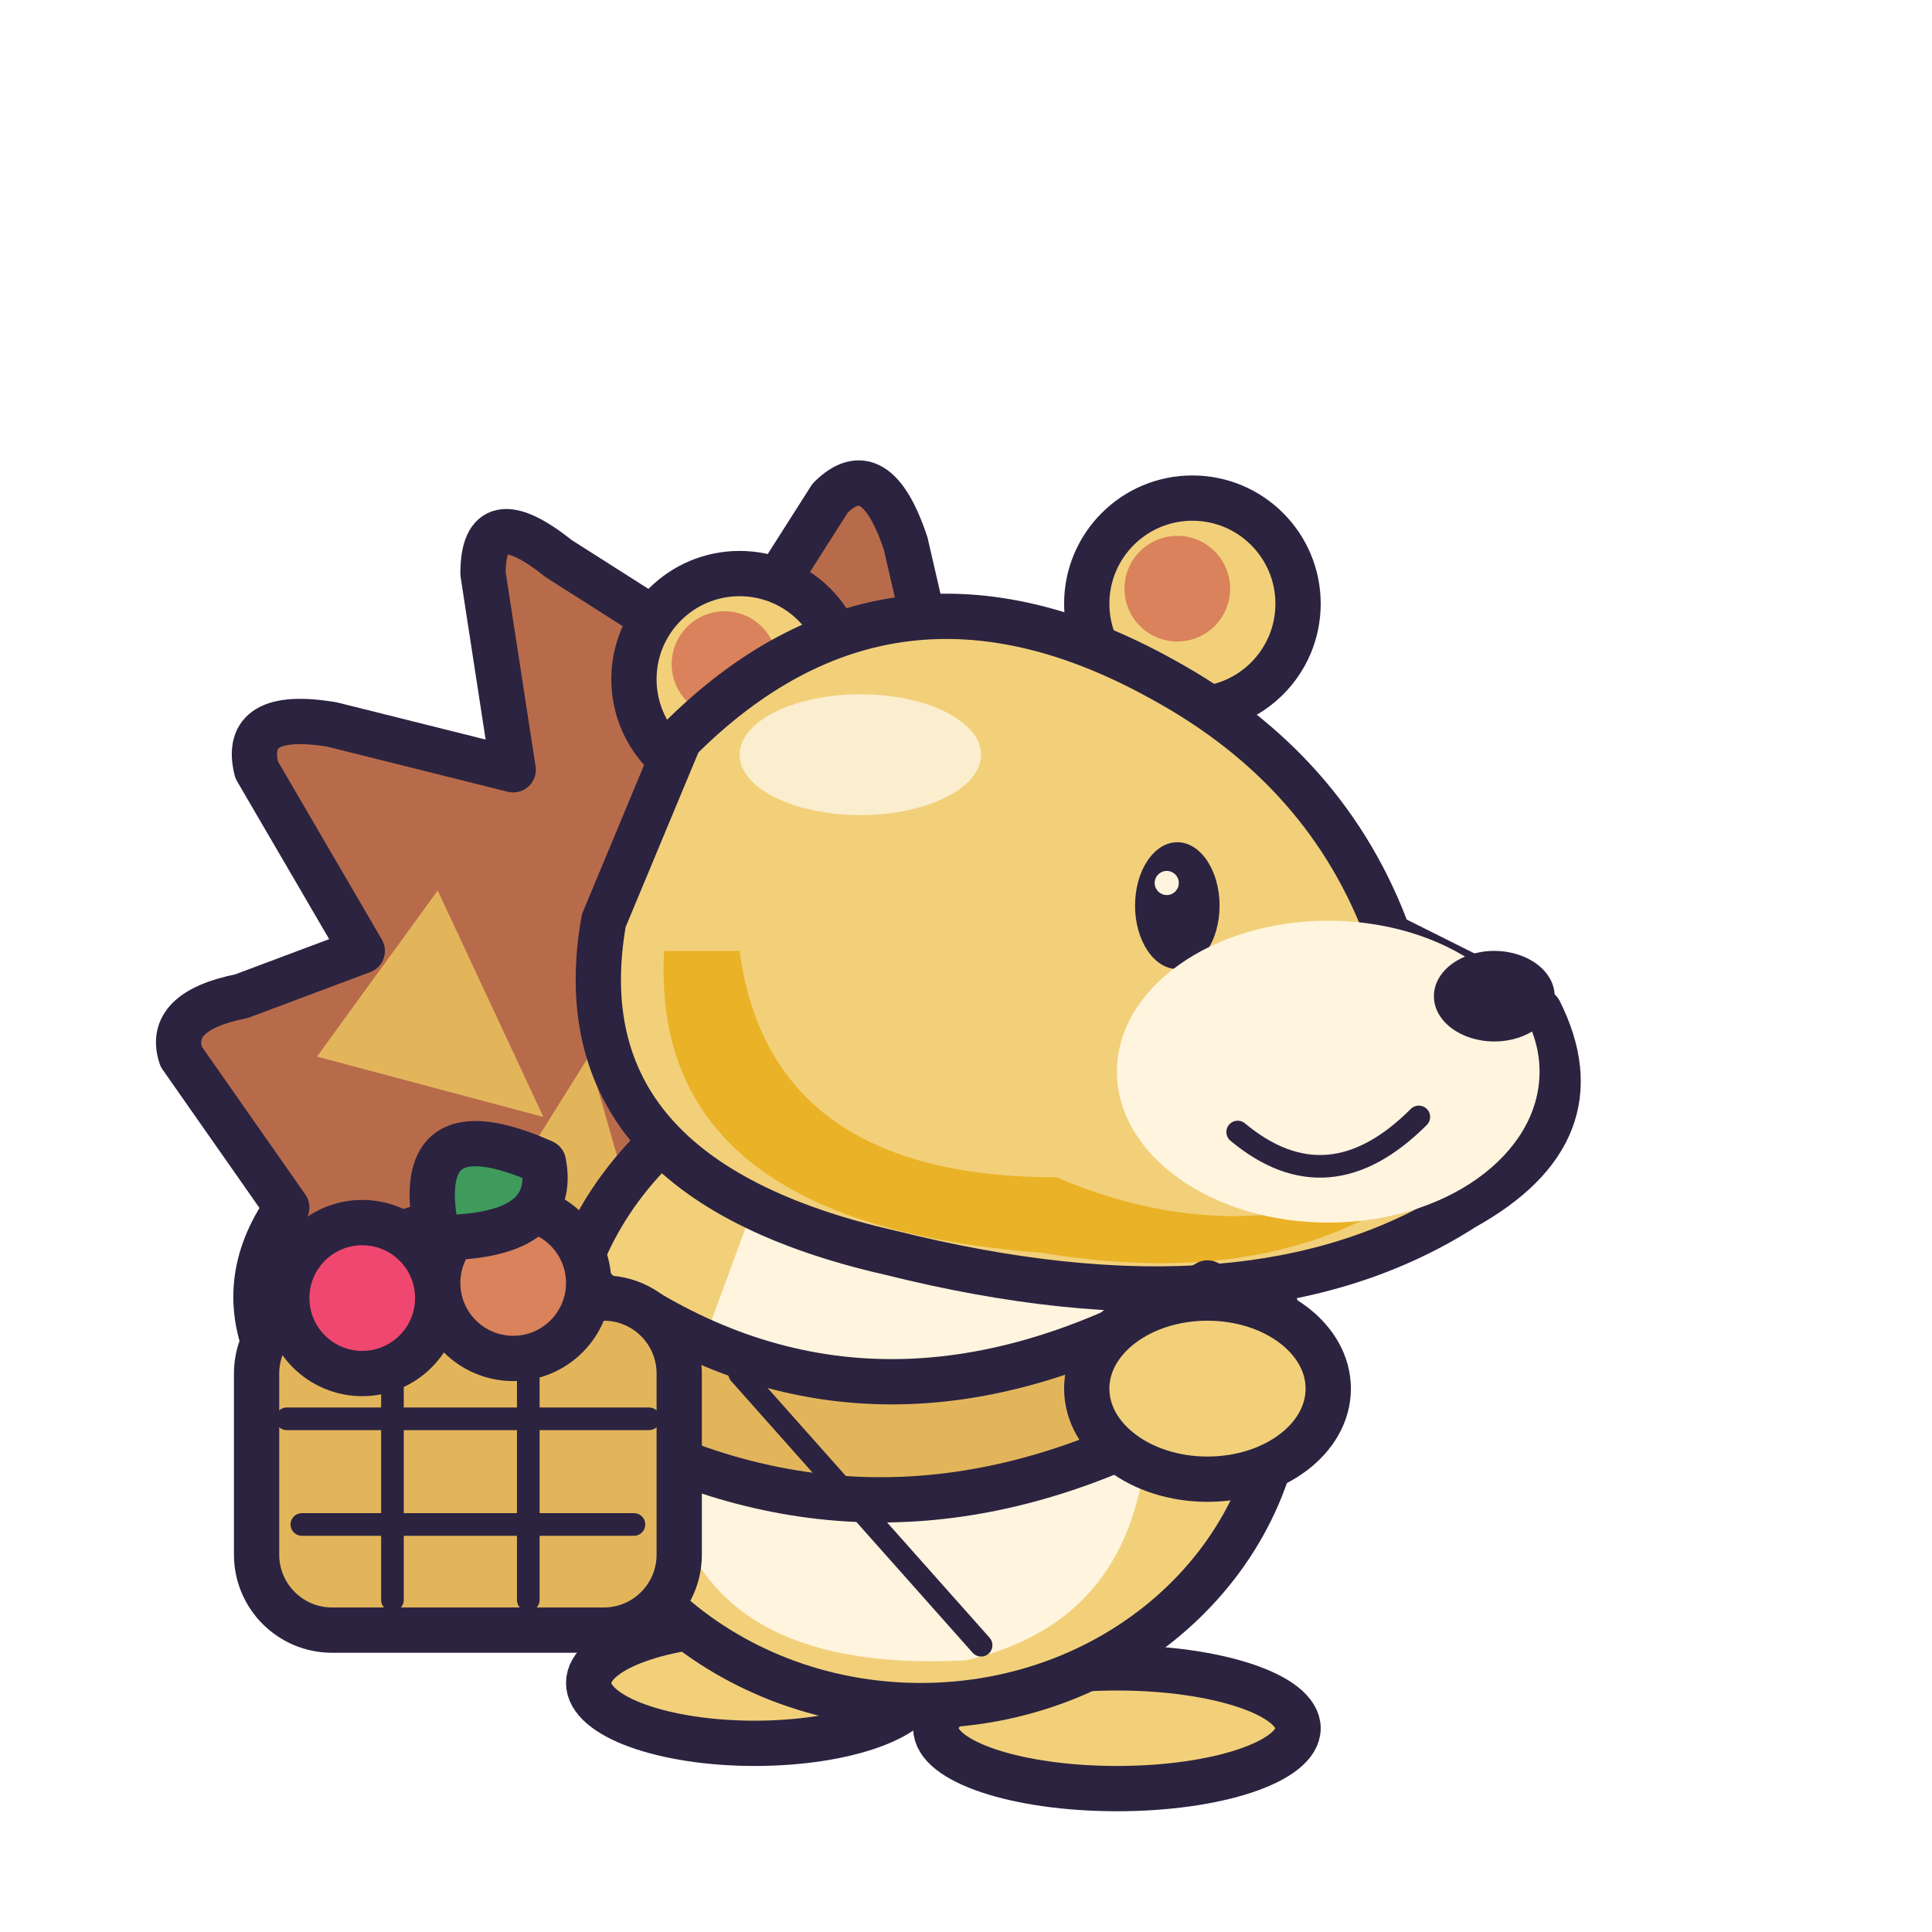
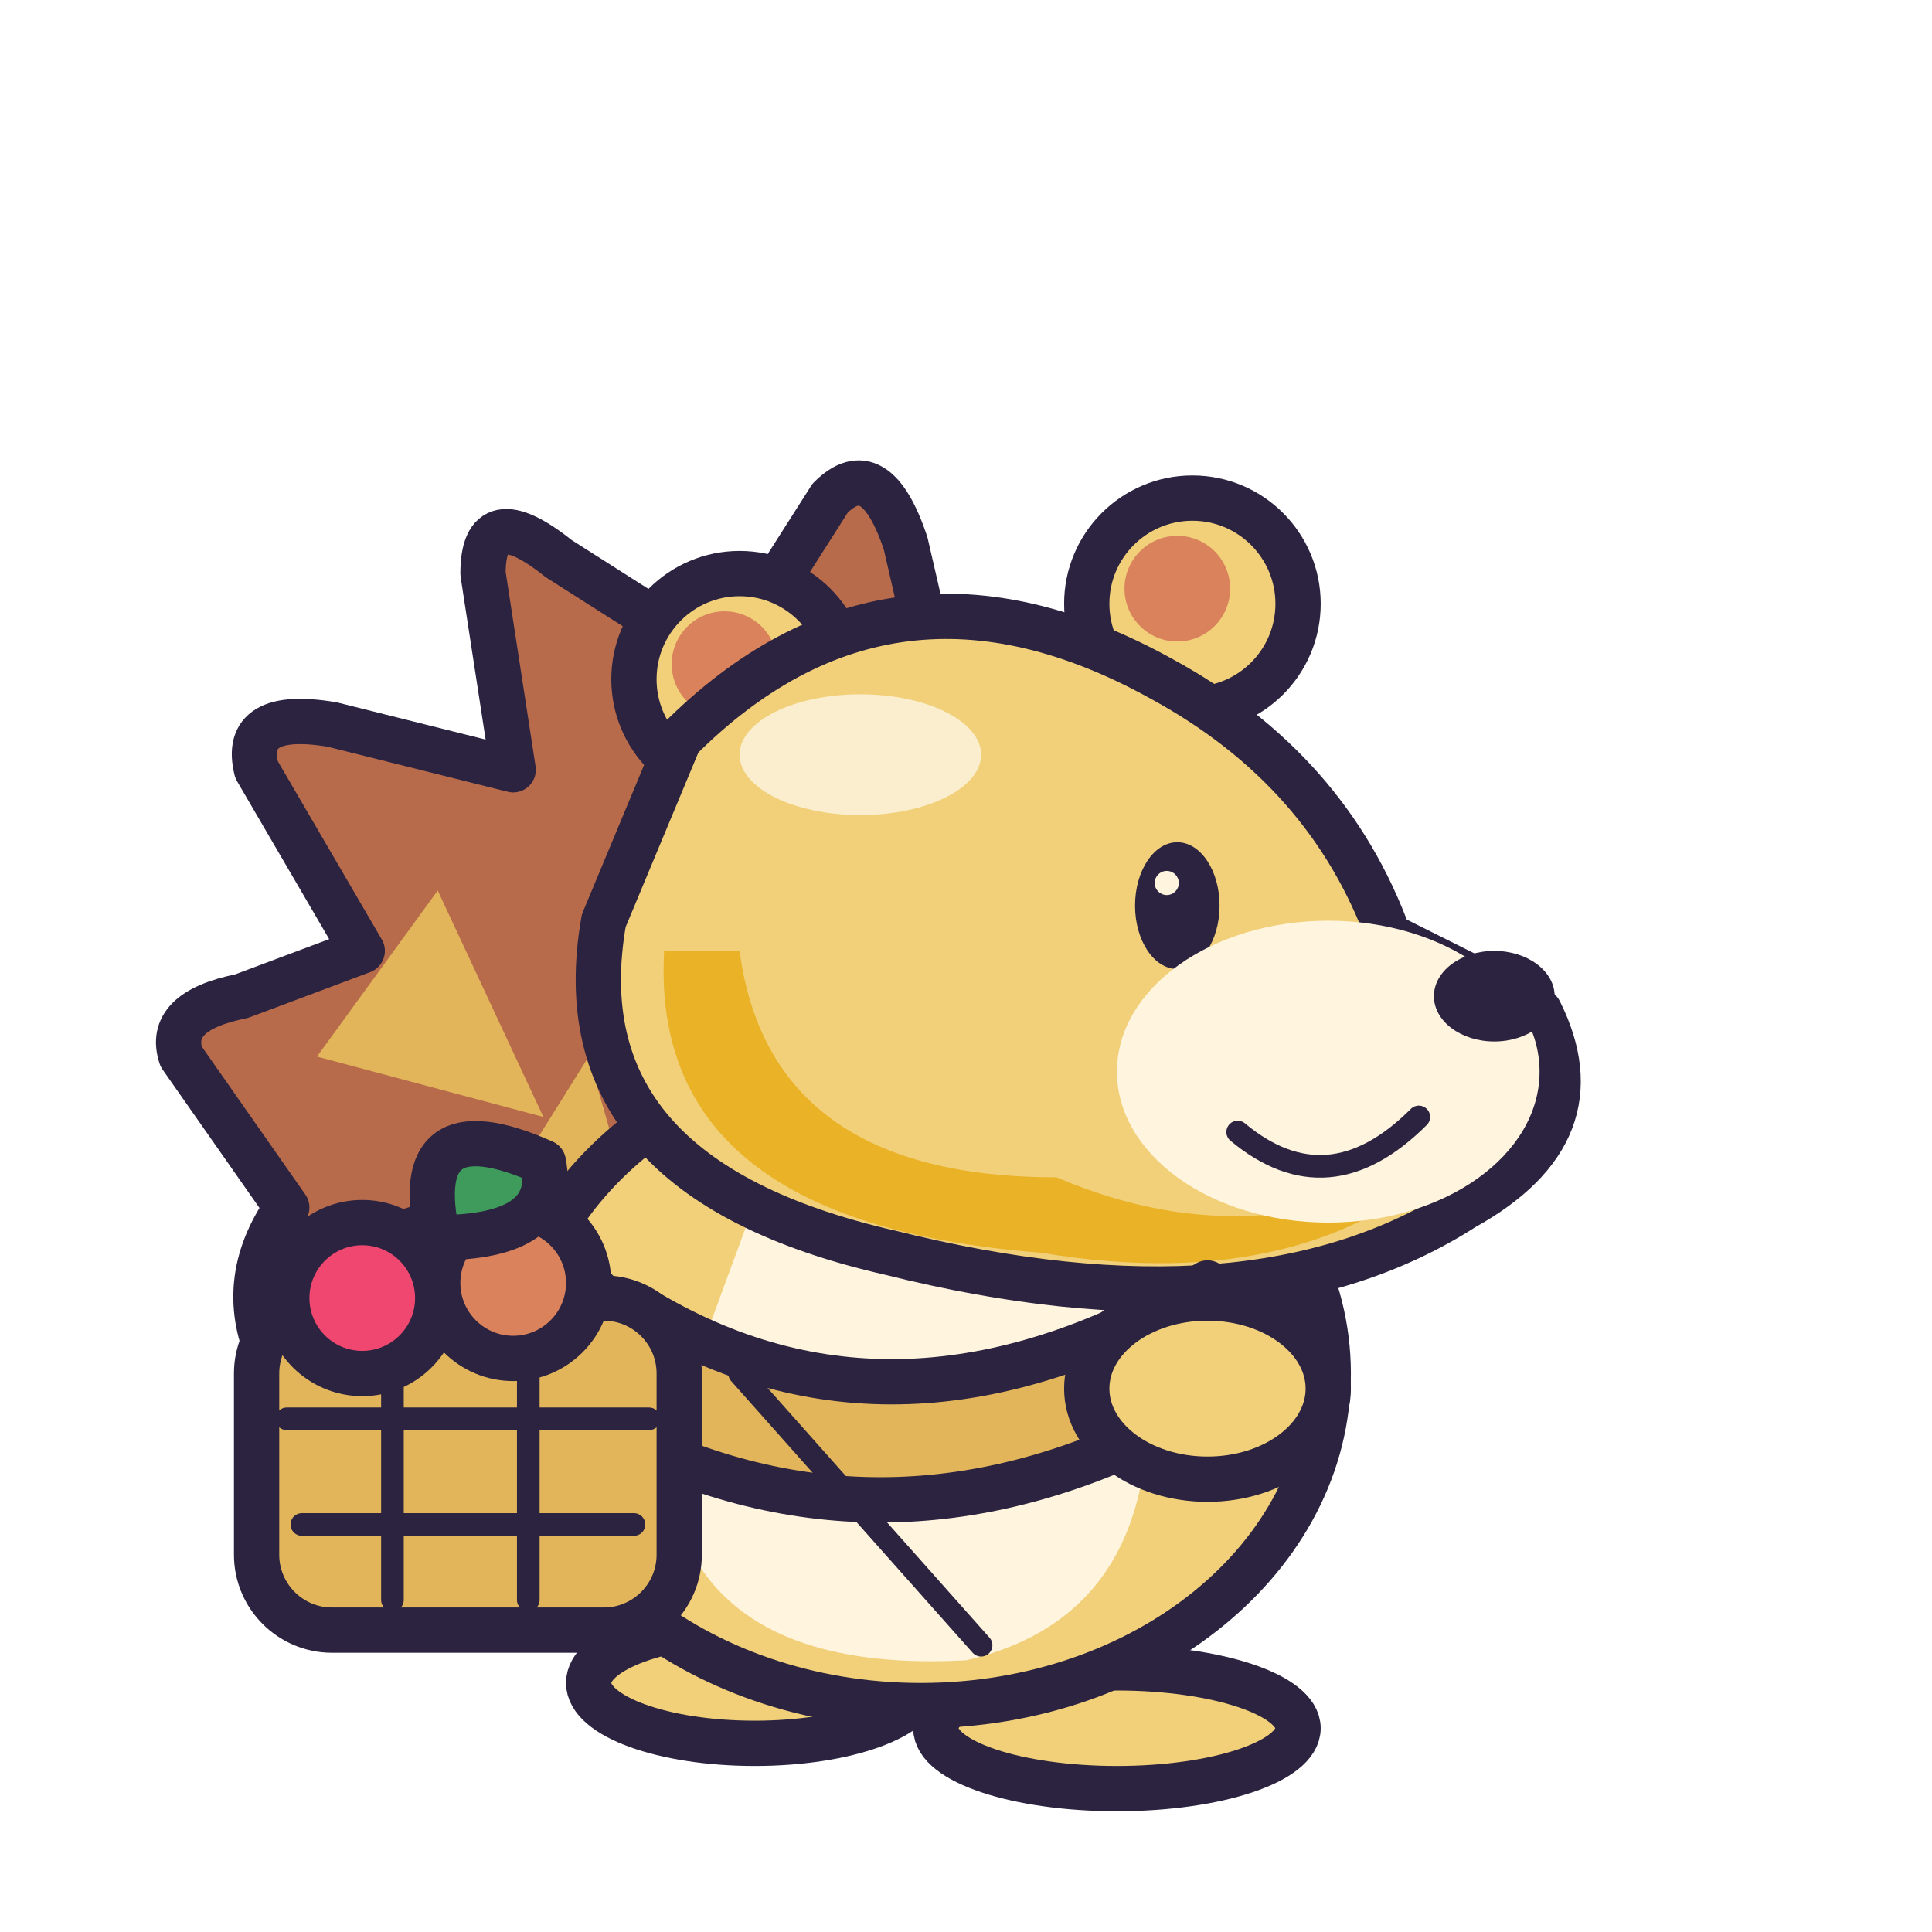
<svg xmlns="http://www.w3.org/2000/svg" version="1.1" viewBox="0 0 128 128" fill="none" stroke="#2B2340" stroke-width="3" stroke-linecap="round" stroke-linejoin="round">
  <g id="feet">
    <ellipse cx="50" cy="111.5" rx="11" ry="4" fill="#F2D07A" />
    <ellipse cx="74" cy="114.5" rx="12" ry="4" fill="#F2D07A" />
  </g>
  <g id="pose" transform="translate(0 -2)">
    <g id="tail">
      <path d="M29 103 Q12 92 19 82 L12 72 Q11 69 16 68 L24 65 L17 53 Q16 49 22 50 L34 53 L32 40 Q32 35 37 39 L48 46 L55 35 Q58 32 60 38 L63 51 Q85 63 82 91Z" fill="#B86B4B" />
      <path d="M21 72L36 76L29 61M29 88L43 86L39 72" fill="#E3B55B" stroke="none" />
    </g>
    <g id="body">
-       <ellipse cx="61" cy="93" rx="24" ry="22" fill="#F2D07A" />
+       <ellipse cx="61" cy="93" rx="27" ry="22" fill="#F2D07A" />
      <path d="M51 79Q70 76 76 93Q77 109 64 112Q45 113 44 98Z" fill="#FFF4DE" stroke="none" />
    </g>
    <g id="head">
      <ellipse cx="49" cy="47" rx="7" ry="7" fill="#F2D07A" />
      <ellipse cx="79" cy="42" rx="7" ry="7" fill="#F2D07A" />
      <ellipse cx="48" cy="46" rx="3.5" ry="3.5" fill="#D9825B" stroke="none" />
      <ellipse cx="78" cy="41" rx="3.5" ry="3.5" fill="#D9825B" stroke="none" />
      <path d="M45 51Q59 37 77 47Q88 53 92 64L102 69Q106 77 97 82Q83 91 59 85Q37 80 40 63Z" fill="#F2D07A" />
      <path d="M44 65Q43 83 69 85Q87 88 97 78Q84 86 70 80Q51 80 49 65Z" fill="#EAB226" stroke="none" />
      <ellipse cx="57" cy="52" rx="8" ry="4" fill="#FAEECE" stroke="none" />
      <ellipse cx="78" cy="62" rx="2.8" ry="4.2" fill="#2B2340" stroke="none" />
      <ellipse cx="77.3" cy="60.5" rx="0.8" ry="0.8" fill="#FFF4DE" stroke="none" />
      <ellipse cx="88" cy="73" rx="14" ry="10" fill="#FFF4DE" stroke="none" />
      <ellipse cx="99" cy="68" rx="4" ry="3" fill="#2B2340" stroke="none" />
      <path d="M82 77Q88 82 94 76" fill="none" stroke="#2B2340" stroke-width="1.5" />
    </g>
    <g id="clothing">
      <path d="M43 89Q60 99 80 87L80 95Q61 106 43 98Z" fill="#E3B55B" />
      <path d="M49 93L65 111" fill="none" stroke="#2B2340" stroke-width="1.5" />
    </g>
    <g id="headwear" />
    <g id="basket">
      <path d="M21 88Q30 78 40 88" fill="none" />
      <rect x="17" y="88" width="28" height="22" rx="5" fill="#E3B55B" />
      <path d="M19 96H43M20 103H42M26 90V108M35 90V108" fill="none" stroke="#2B2340" stroke-width="1.5" />
      <ellipse cx="24" cy="88" rx="5" ry="5" fill="#EF476F" />
      <ellipse cx="34" cy="87" rx="5" ry="5" fill="#D9825B" />
      <path d="M29 84Q27 75 36 79Q37 84 29 84Z" fill="#3E9B5B" />
    </g>
    <g id="arm" transform="rotate(0 77 89)">
      <ellipse cx="80" cy="94" rx="8" ry="6" fill="#F2D07A" />
    </g>
  </g>
</svg>
